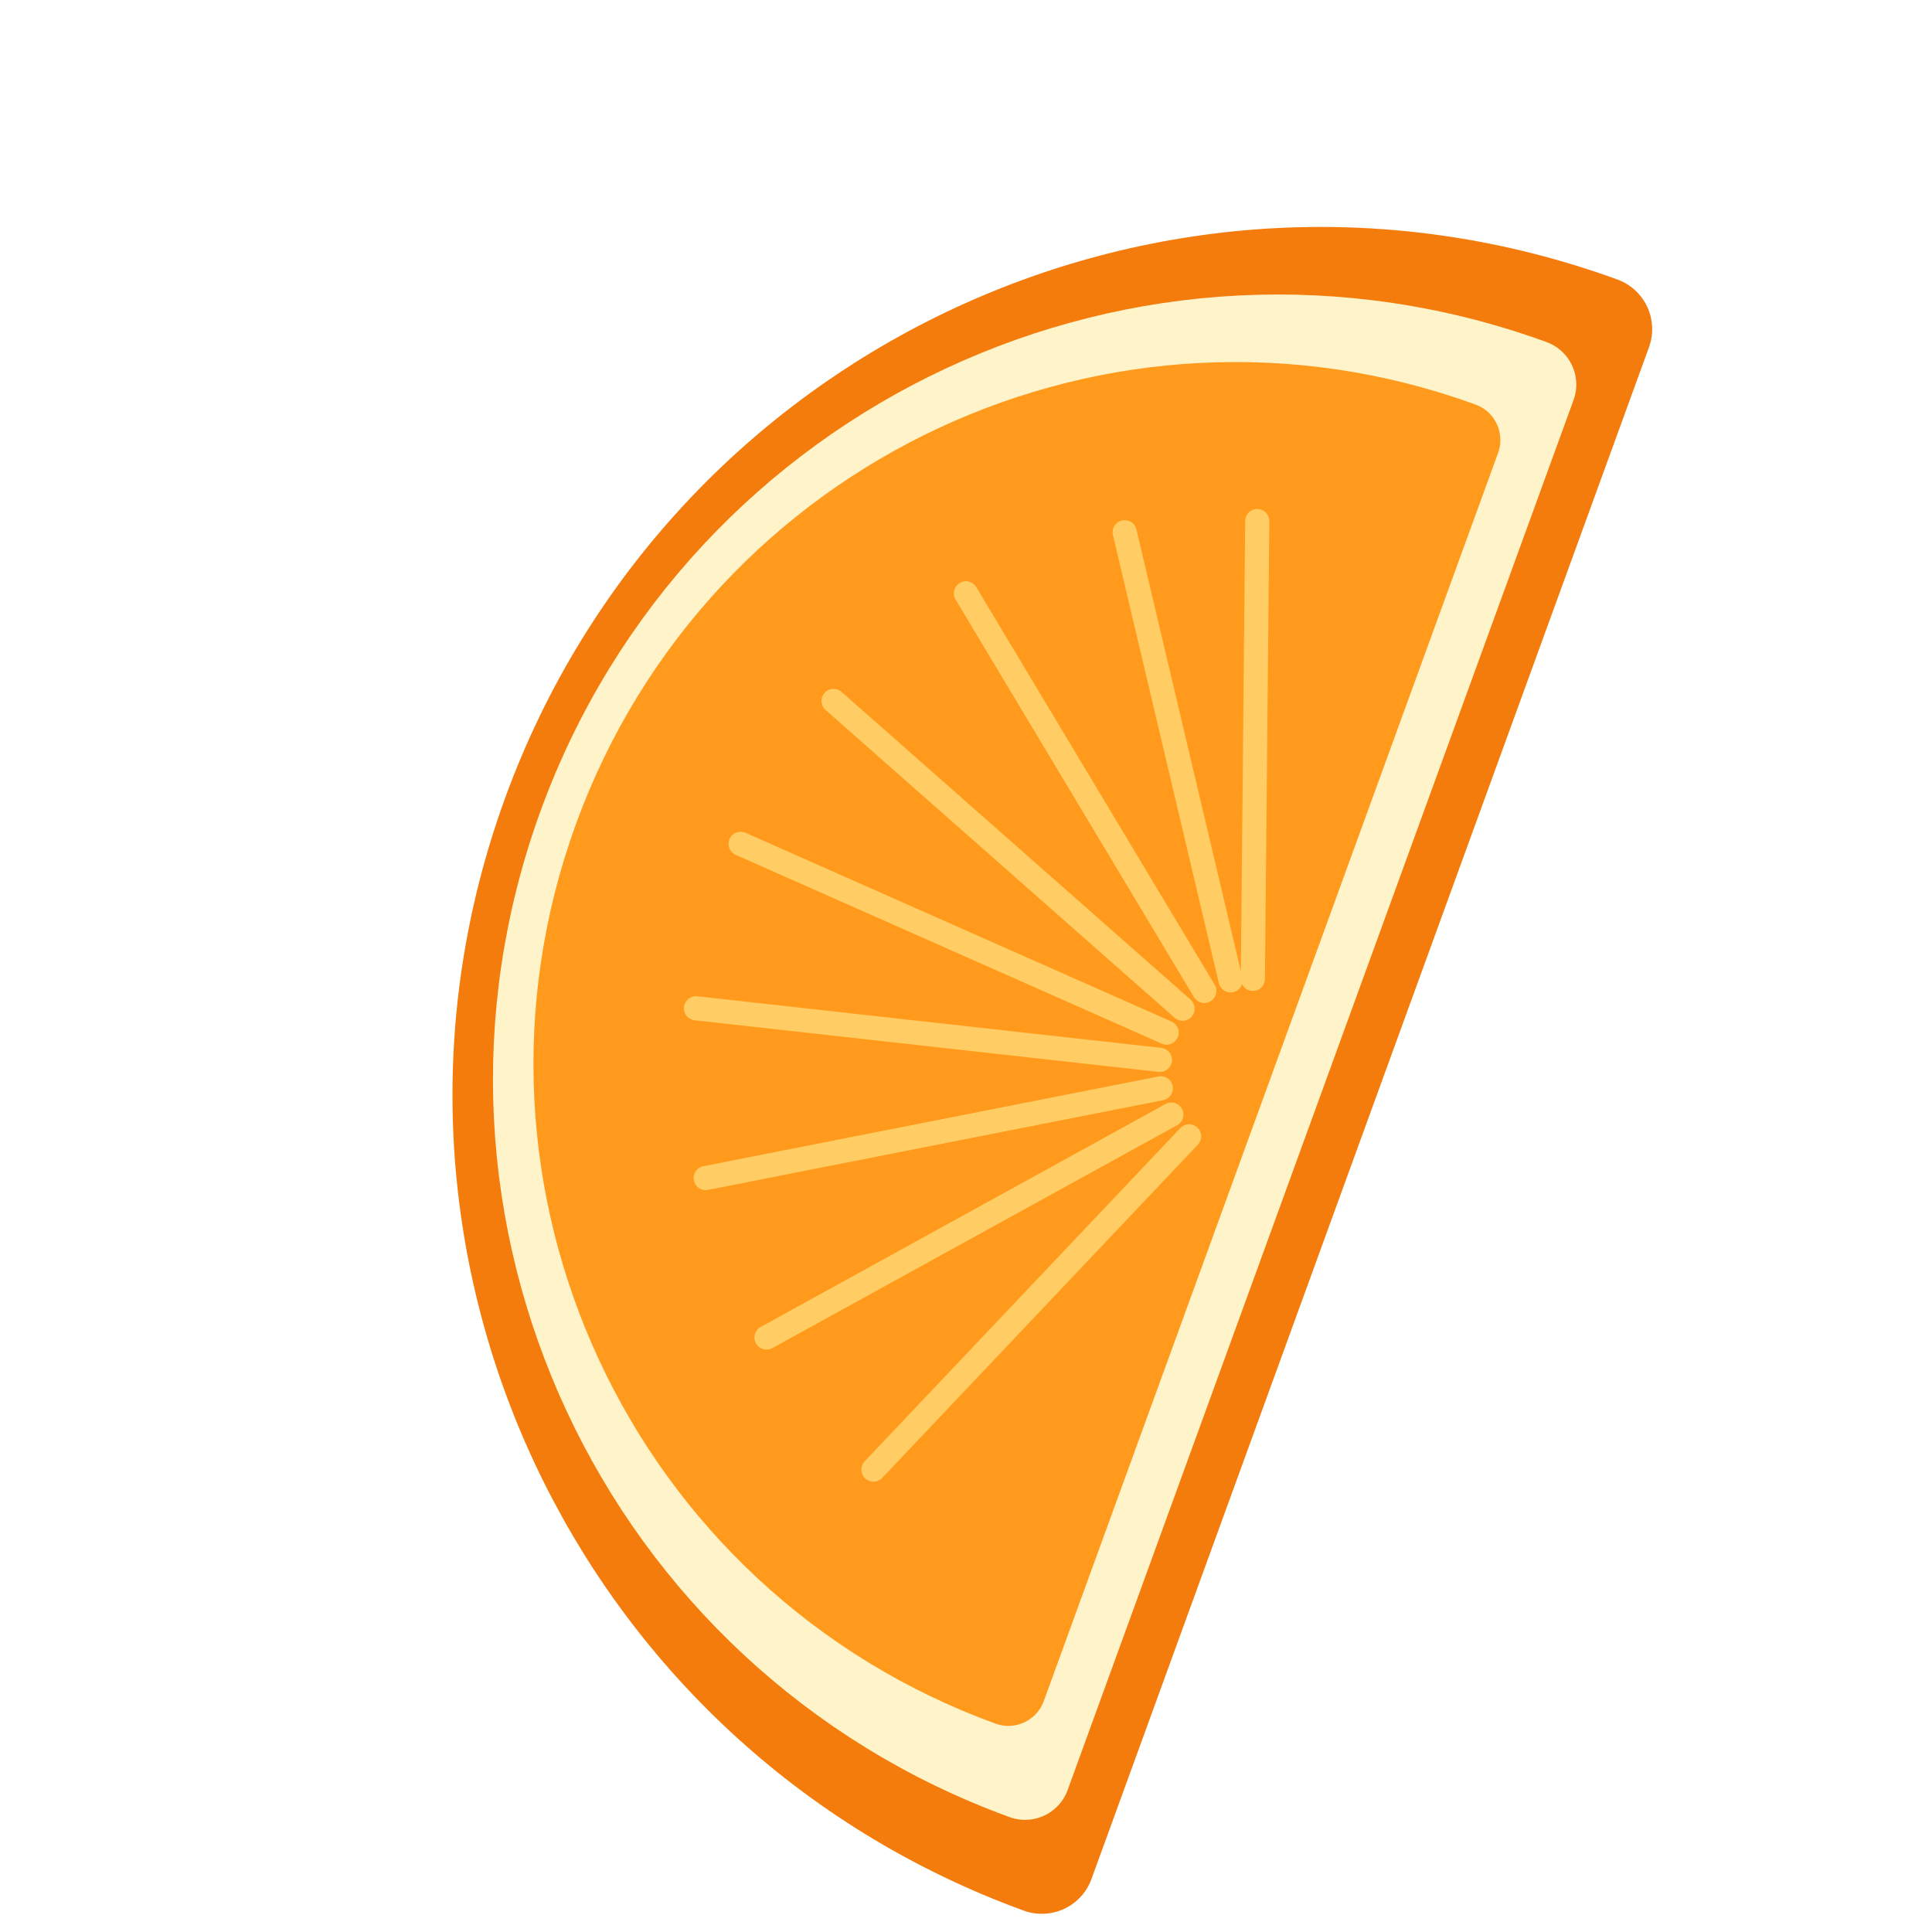
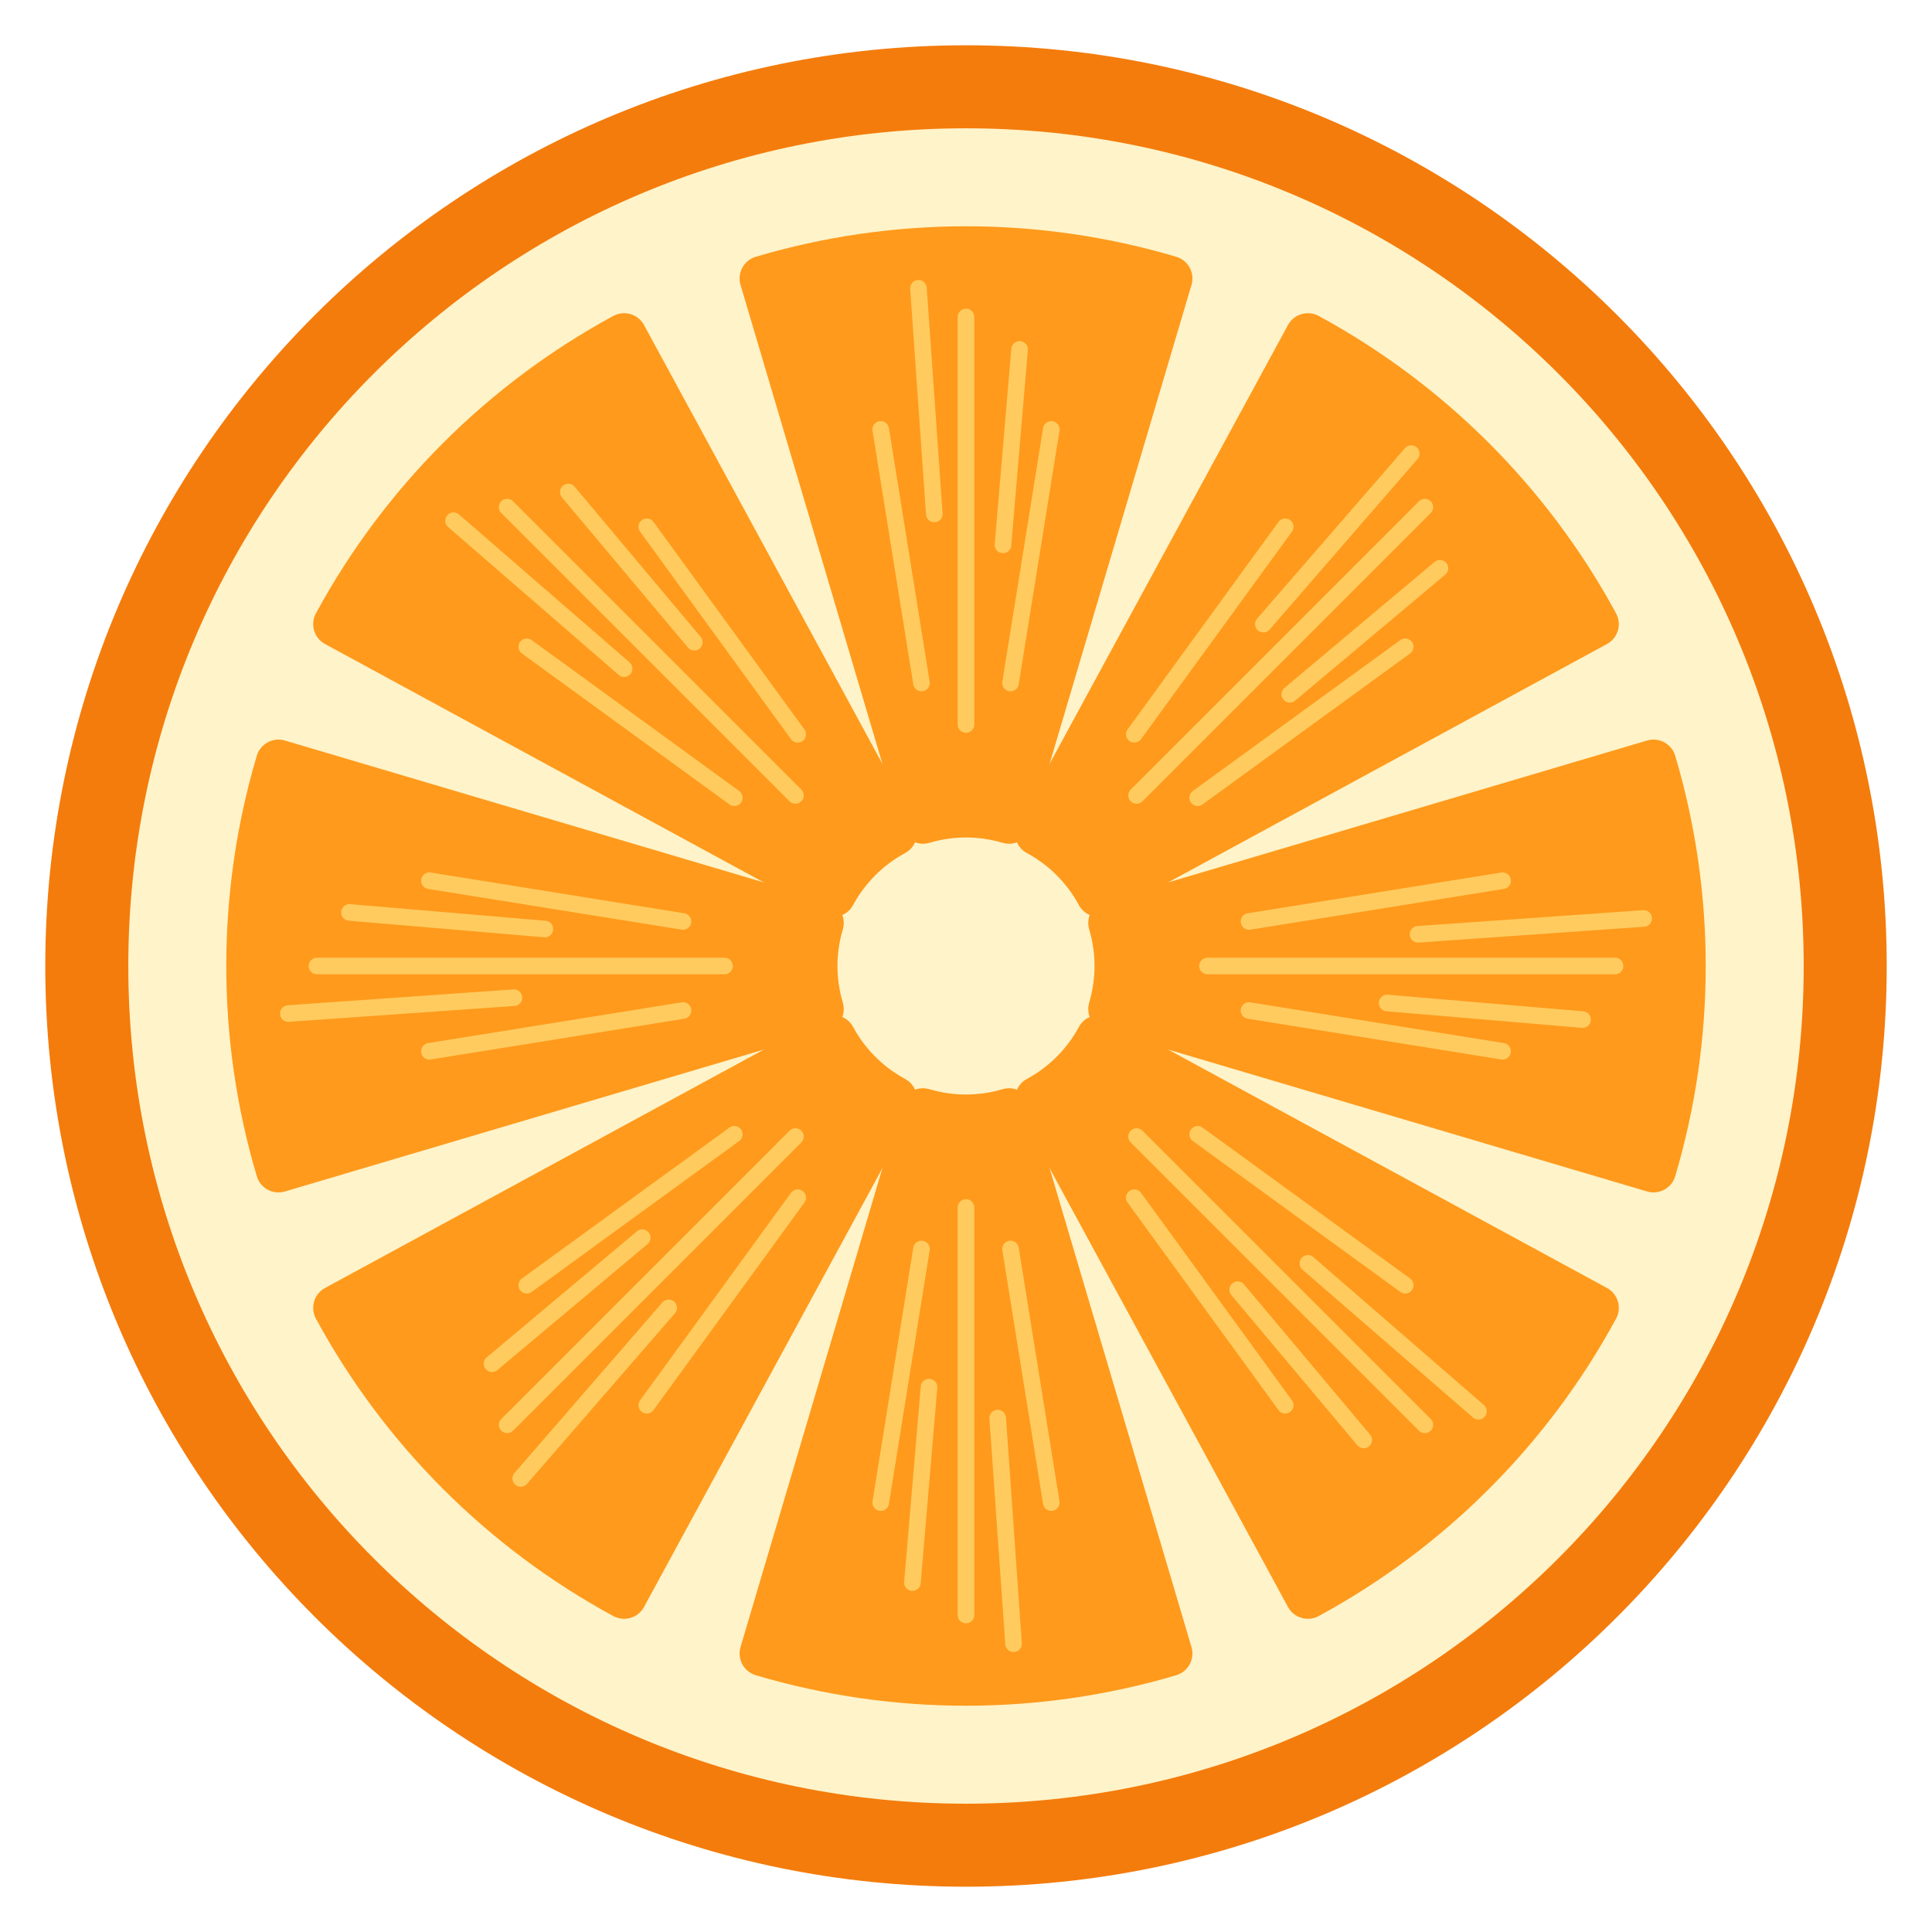
<svg xmlns="http://www.w3.org/2000/svg" viewBox="0 0 256 256" width="256" height="256">
-   <g transform="rotate(-70 128 128)">
-     <path d="M20 178 A108 108 0 0 1 236 178 Z" fill="#f47c0c" stroke="#f47c0c" stroke-width="14" stroke-linejoin="round" />
-     <path d="M30 172 A98 98 0 0 1 226 172 Z" fill="#fff3c9" stroke="#fff3c9" stroke-width="12" stroke-linejoin="round" />
-     <path d="M40 166 A88 88 0 0 1 216 166 Z" fill="#ff9a1c" stroke="#ff9a1c" stroke-width="10" stroke-linejoin="round" />
-     <g stroke="#ffd36a" stroke-width="3.2" stroke-linecap="round" opacity="0.9">
-       <line x1="116.9" y1="163.5" x2="61.1" y2="139.3" />
-       <line x1="118.8" y1="160.3" x2="72.7" y2="120.0" />
-       <line x1="121.6" y1="157.8" x2="89.8" y2="105.2" />
-       <line x1="125.1" y1="156.4" x2="110.5" y2="96.3" />
-       <line x1="128.8" y1="156.0" x2="133.0" y2="94.4" />
-       <line x1="132.5" y1="156.9" x2="155.0" y2="99.5" />
-       <line x1="135.7" y1="158.8" x2="174.4" y2="111.1" />
-       <line x1="138.2" y1="161.6" x2="189.2" y2="128.1" />
-       <line x1="139.4" y1="164.3" x2="196.6" y2="144.1" />
-     </g>
+   <circle cx="128" cy="128" r="122" fill="#f47c0c" />
+   <circle cx="128" cy="128" r="111" fill="#fff3c9" />
+   <g>
+     <path d="M122.3 108.8 L101.0 36.9 A95 95 0 0 1 155.0 36.9 L133.7 108.8 A20 20 0 0 0 122.3 108.8 Z" fill="#ff9a1c" stroke="#ff9a1c" stroke-width="6" stroke-linejoin="round" />
+     <line x1="122.1" y1="90.5" x2="116.7" y2="56.9" stroke="#ffd36a" stroke-width="2.2" stroke-linecap="round" opacity="0.85" />
+     <line x1="128.0" y1="96.0" x2="128.0" y2="42.0" stroke="#ffd36a" stroke-width="2.2" stroke-linecap="round" opacity="0.85" />
+     <line x1="133.9" y1="90.5" x2="139.3" y2="56.9" stroke="#ffd36a" stroke-width="2.2" stroke-linecap="round" opacity="0.85" />
+     <line x1="123.8" y1="68.1" x2="121.7" y2="38.2" stroke="#ffd36a" stroke-width="2.2" stroke-linecap="round" opacity="0.85" />
+     <line x1="132.9" y1="72.2" x2="135.1" y2="46.3" stroke="#ffd36a" stroke-width="2.2" stroke-linecap="round" opacity="0.85" />
+     <path d="M137.5 110.4 L173.3 44.5 A95 95 0 0 1 211.5 82.7 L145.6 118.5 A20 20 0 0 0 137.5 110.4 Z" fill="#ff9a1c" stroke="#ff9a1c" stroke-width="6" stroke-linejoin="round" />
+     <line x1="150.3" y1="97.3" x2="170.3" y2="69.8" stroke="#ffd36a" stroke-width="2.2" stroke-linecap="round" opacity="0.85" />
+     <line x1="150.6" y1="105.4" x2="188.8" y2="67.2" stroke="#ffd36a" stroke-width="2.2" stroke-linecap="round" opacity="0.85" />
+     <line x1="158.7" y1="105.7" x2="186.2" y2="85.7" stroke="#ffd36a" stroke-width="2.2" stroke-linecap="round" opacity="0.85" />
+     <line x1="167.4" y1="82.7" x2="187.0" y2="60.1" stroke="#ffd36a" stroke-width="2.2" stroke-linecap="round" opacity="0.85" />
+     <line x1="170.9" y1="92.0" x2="190.8" y2="75.3" stroke="#ffd36a" stroke-width="2.2" stroke-linecap="round" opacity="0.85" />
+     <path d="M147.2 122.3 L219.1 101.0 A95 95 0 0 1 219.1 155.0 L147.2 133.7 A20 20 0 0 0 147.2 122.3 Z" fill="#ff9a1c" stroke="#ff9a1c" stroke-width="6" stroke-linejoin="round" />
+     <line x1="165.5" y1="122.1" x2="199.1" y2="116.7" stroke="#ffd36a" stroke-width="2.2" stroke-linecap="round" opacity="0.85" />
+     <line x1="160.0" y1="128.0" x2="214.0" y2="128.0" stroke="#ffd36a" stroke-width="2.2" stroke-linecap="round" opacity="0.85" />
+     <line x1="165.5" y1="133.9" x2="199.1" y2="139.3" stroke="#ffd36a" stroke-width="2.2" stroke-linecap="round" opacity="0.85" />
+     <line x1="187.9" y1="123.8" x2="217.8" y2="121.7" stroke="#ffd36a" stroke-width="2.2" stroke-linecap="round" opacity="0.85" />
+     <line x1="183.8" y1="132.9" x2="209.7" y2="135.1" stroke="#ffd36a" stroke-width="2.2" stroke-linecap="round" opacity="0.85" />
+     <path d="M145.6 137.5 L211.5 173.3 A95 95 0 0 1 173.3 211.5 L137.5 145.6 A20 20 0 0 0 145.6 137.5 Z" fill="#ff9a1c" stroke="#ff9a1c" stroke-width="6" stroke-linejoin="round" />
+     <line x1="158.7" y1="150.3" x2="186.2" y2="170.3" stroke="#ffd36a" stroke-width="2.2" stroke-linecap="round" opacity="0.85" />
+     <line x1="150.6" y1="150.6" x2="188.8" y2="188.8" stroke="#ffd36a" stroke-width="2.2" stroke-linecap="round" opacity="0.85" />
+     <line x1="150.3" y1="158.7" x2="170.3" y2="186.2" stroke="#ffd36a" stroke-width="2.2" stroke-linecap="round" opacity="0.85" />
+     <line x1="173.3" y1="167.4" x2="195.9" y2="187.0" stroke="#ffd36a" stroke-width="2.2" stroke-linecap="round" opacity="0.85" />
+     <line x1="164.0" y1="170.9" x2="180.7" y2="190.8" stroke="#ffd36a" stroke-width="2.2" stroke-linecap="round" opacity="0.85" />
+     <path d="M133.7 147.2 L155.0 219.1 A95 95 0 0 1 101.0 219.1 L122.3 147.2 A20 20 0 0 0 133.7 147.2 Z" fill="#ff9a1c" stroke="#ff9a1c" stroke-width="6" stroke-linejoin="round" />
+     <line x1="133.9" y1="165.5" x2="139.3" y2="199.1" stroke="#ffd36a" stroke-width="2.2" stroke-linecap="round" opacity="0.85" />
+     <line x1="128.0" y1="160.0" x2="128.0" y2="214.0" stroke="#ffd36a" stroke-width="2.2" stroke-linecap="round" opacity="0.85" />
+     <line x1="122.1" y1="165.5" x2="116.7" y2="199.1" stroke="#ffd36a" stroke-width="2.2" stroke-linecap="round" opacity="0.85" />
+     <line x1="132.2" y1="187.9" x2="134.3" y2="217.8" stroke="#ffd36a" stroke-width="2.2" stroke-linecap="round" opacity="0.85" />
+     <line x1="123.1" y1="183.8" x2="120.9" y2="209.7" stroke="#ffd36a" stroke-width="2.2" stroke-linecap="round" opacity="0.85" />
+     <path d="M118.5 145.6 L82.7 211.5 A95 95 0 0 1 44.5 173.3 L110.4 137.5 A20 20 0 0 0 118.5 145.6 Z" fill="#ff9a1c" stroke="#ff9a1c" stroke-width="6" stroke-linejoin="round" />
+     <line x1="105.7" y1="158.7" x2="85.7" y2="186.2" stroke="#ffd36a" stroke-width="2.2" stroke-linecap="round" opacity="0.85" />
+     <line x1="105.4" y1="150.6" x2="67.2" y2="188.8" stroke="#ffd36a" stroke-width="2.2" stroke-linecap="round" opacity="0.85" />
+     <line x1="97.3" y1="150.3" x2="69.8" y2="170.3" stroke="#ffd36a" stroke-width="2.2" stroke-linecap="round" opacity="0.85" />
+     <line x1="88.6" y1="173.3" x2="69.0" y2="195.9" stroke="#ffd36a" stroke-width="2.2" stroke-linecap="round" opacity="0.85" />
+     <line x1="85.1" y1="164.0" x2="65.2" y2="180.7" stroke="#ffd36a" stroke-width="2.2" stroke-linecap="round" opacity="0.85" />
+     <path d="M108.8 133.7 L36.9 155.0 A95 95 0 0 1 36.9 101.0 L108.8 122.3 A20 20 0 0 0 108.8 133.7 Z" fill="#ff9a1c" stroke="#ff9a1c" stroke-width="6" stroke-linejoin="round" />
+     <line x1="90.5" y1="133.9" x2="56.9" y2="139.3" stroke="#ffd36a" stroke-width="2.2" stroke-linecap="round" opacity="0.85" />
+     <line x1="96.0" y1="128.0" x2="42.0" y2="128.0" stroke="#ffd36a" stroke-width="2.2" stroke-linecap="round" opacity="0.85" />
+     <line x1="90.5" y1="122.1" x2="56.9" y2="116.7" stroke="#ffd36a" stroke-width="2.2" stroke-linecap="round" opacity="0.85" />
+     <line x1="68.1" y1="132.2" x2="38.2" y2="134.3" stroke="#ffd36a" stroke-width="2.2" stroke-linecap="round" opacity="0.85" />
+     <line x1="72.2" y1="123.1" x2="46.3" y2="120.9" stroke="#ffd36a" stroke-width="2.2" stroke-linecap="round" opacity="0.85" />
+     <path d="M110.4 118.5 L44.5 82.7 A95 95 0 0 1 82.7 44.5 L118.5 110.4 A20 20 0 0 0 110.4 118.5 Z" fill="#ff9a1c" stroke="#ff9a1c" stroke-width="6" stroke-linejoin="round" />
+     <line x1="97.3" y1="105.7" x2="69.8" y2="85.7" stroke="#ffd36a" stroke-width="2.2" stroke-linecap="round" opacity="0.85" />
+     <line x1="105.4" y1="105.4" x2="67.2" y2="67.2" stroke="#ffd36a" stroke-width="2.2" stroke-linecap="round" opacity="0.85" />
+     <line x1="105.7" y1="97.3" x2="85.7" y2="69.8" stroke="#ffd36a" stroke-width="2.2" stroke-linecap="round" opacity="0.85" />
+     <line x1="82.7" y1="88.6" x2="60.1" y2="69.0" stroke="#ffd36a" stroke-width="2.2" stroke-linecap="round" opacity="0.85" />
+     <line x1="92.0" y1="85.1" x2="75.3" y2="65.2" stroke="#ffd36a" stroke-width="2.2" stroke-linecap="round" opacity="0.85" />
  </g>
</svg>
